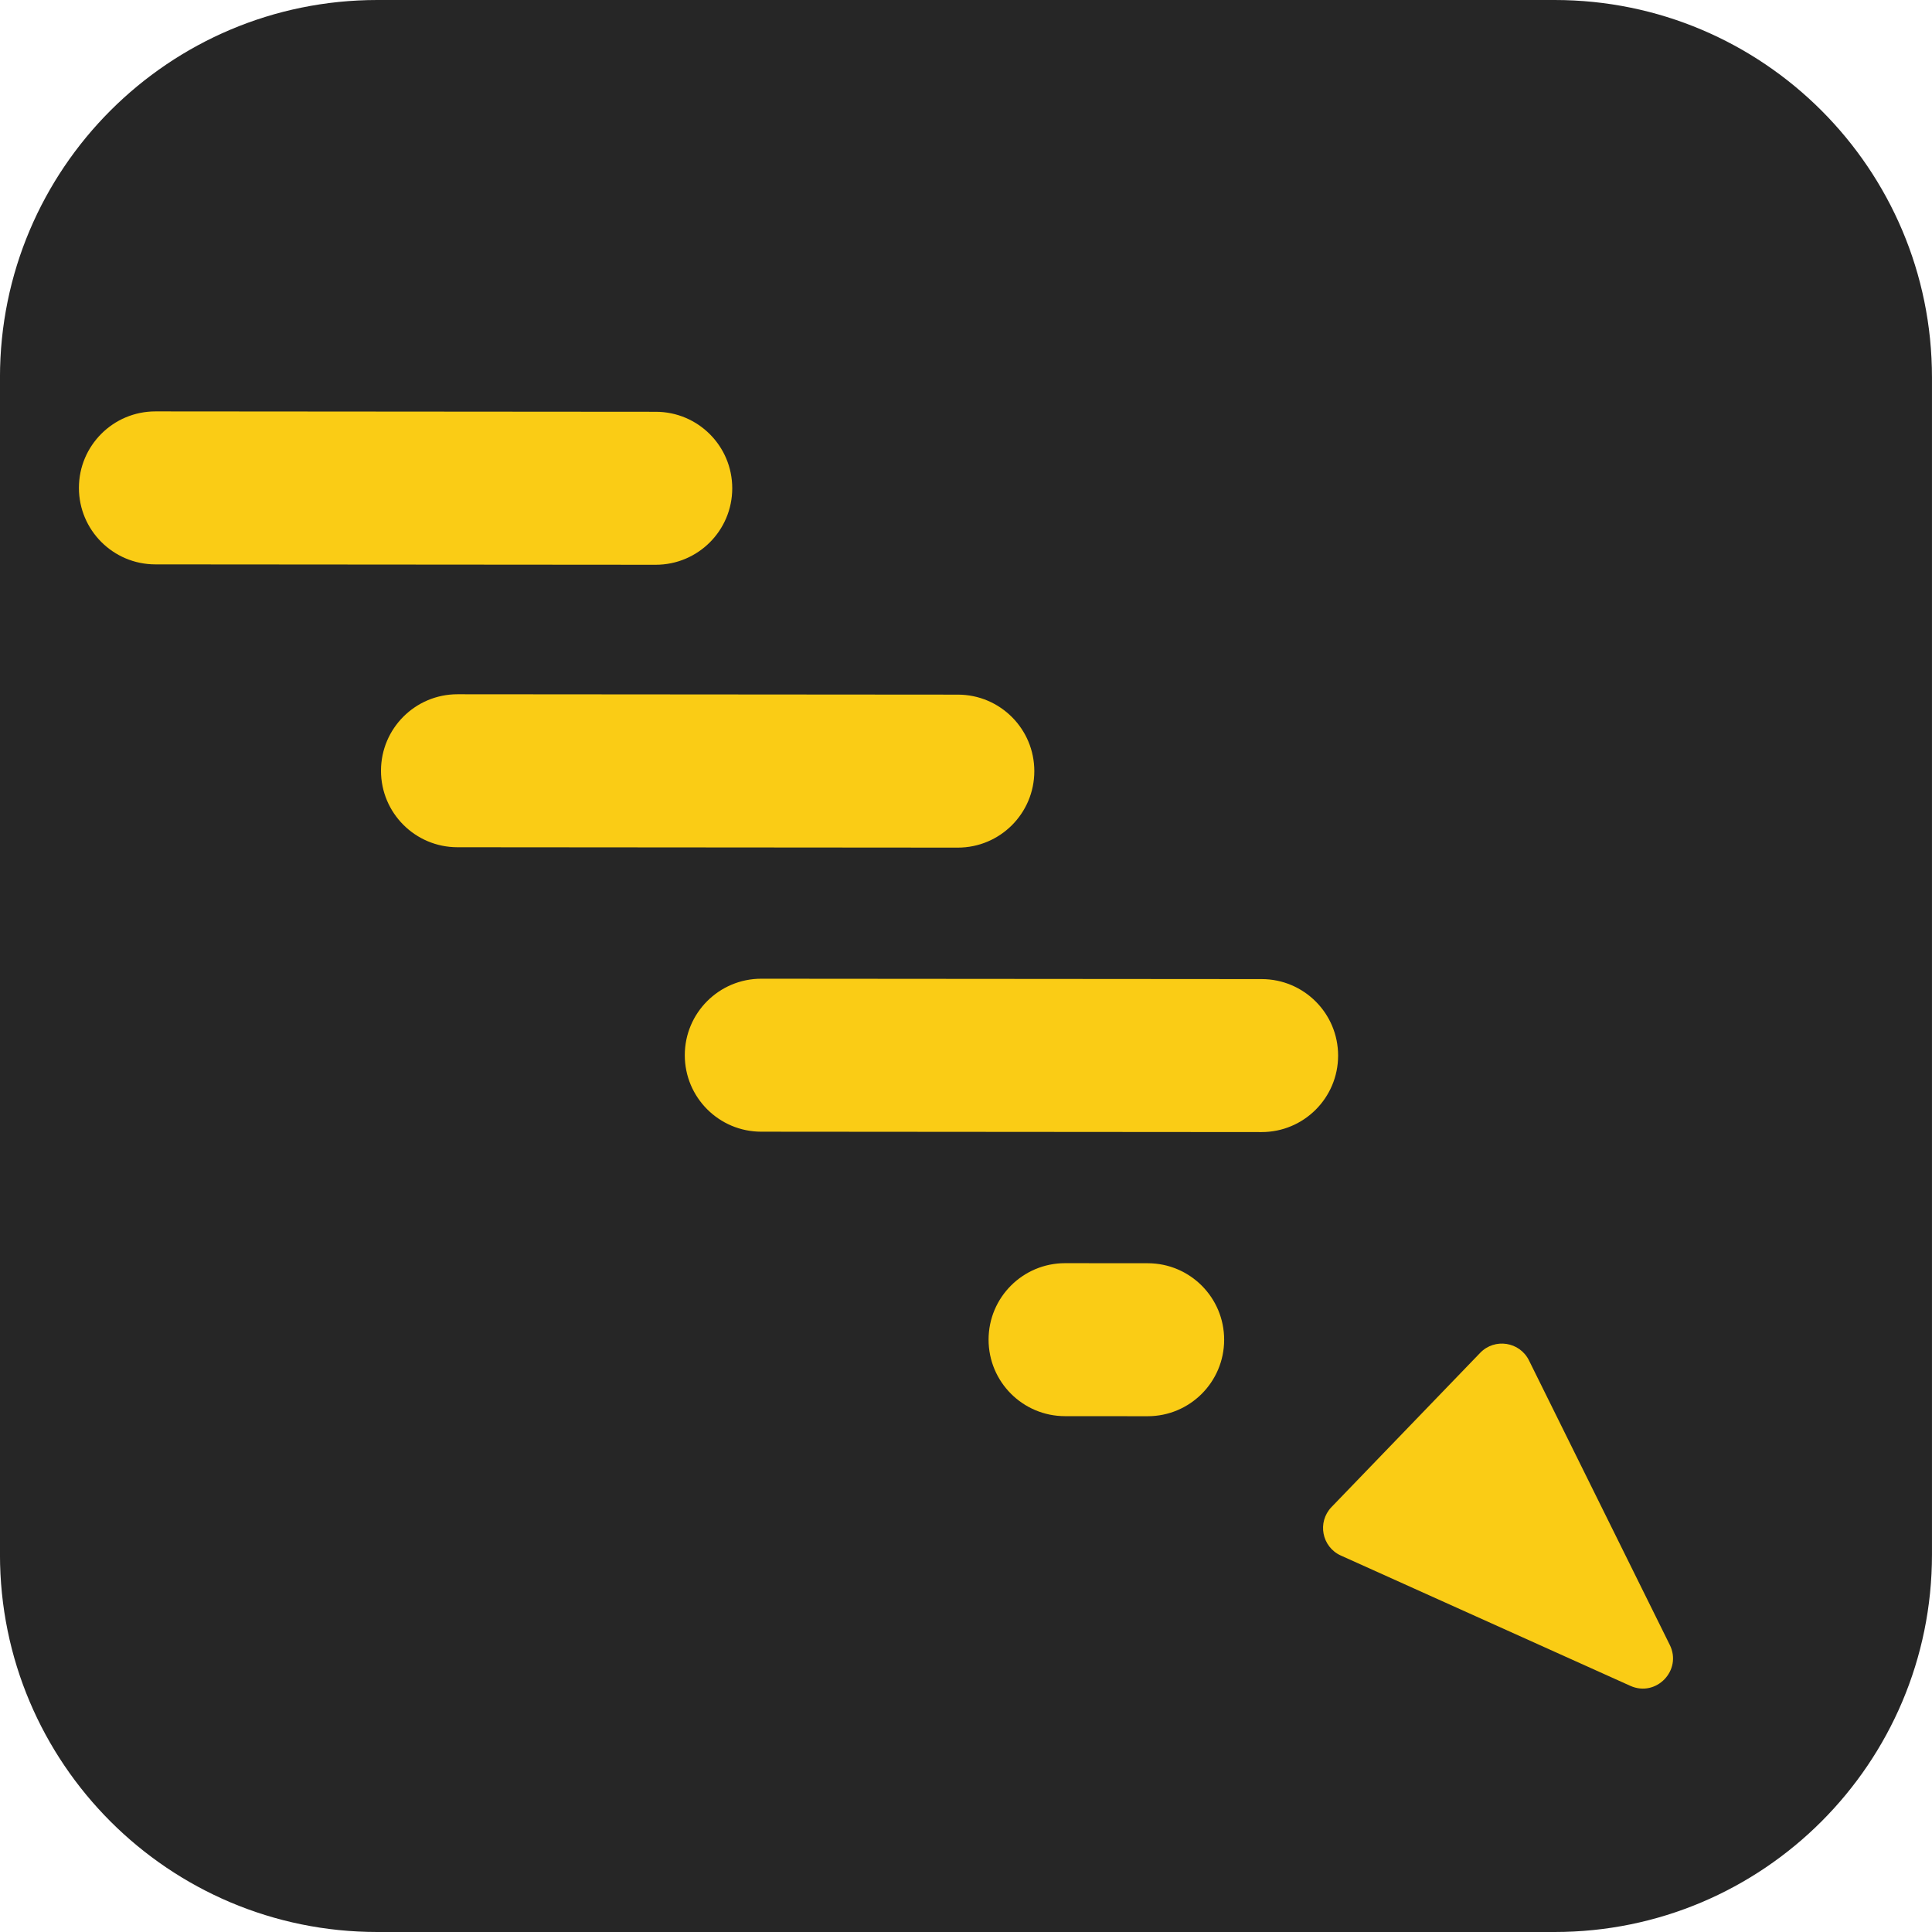
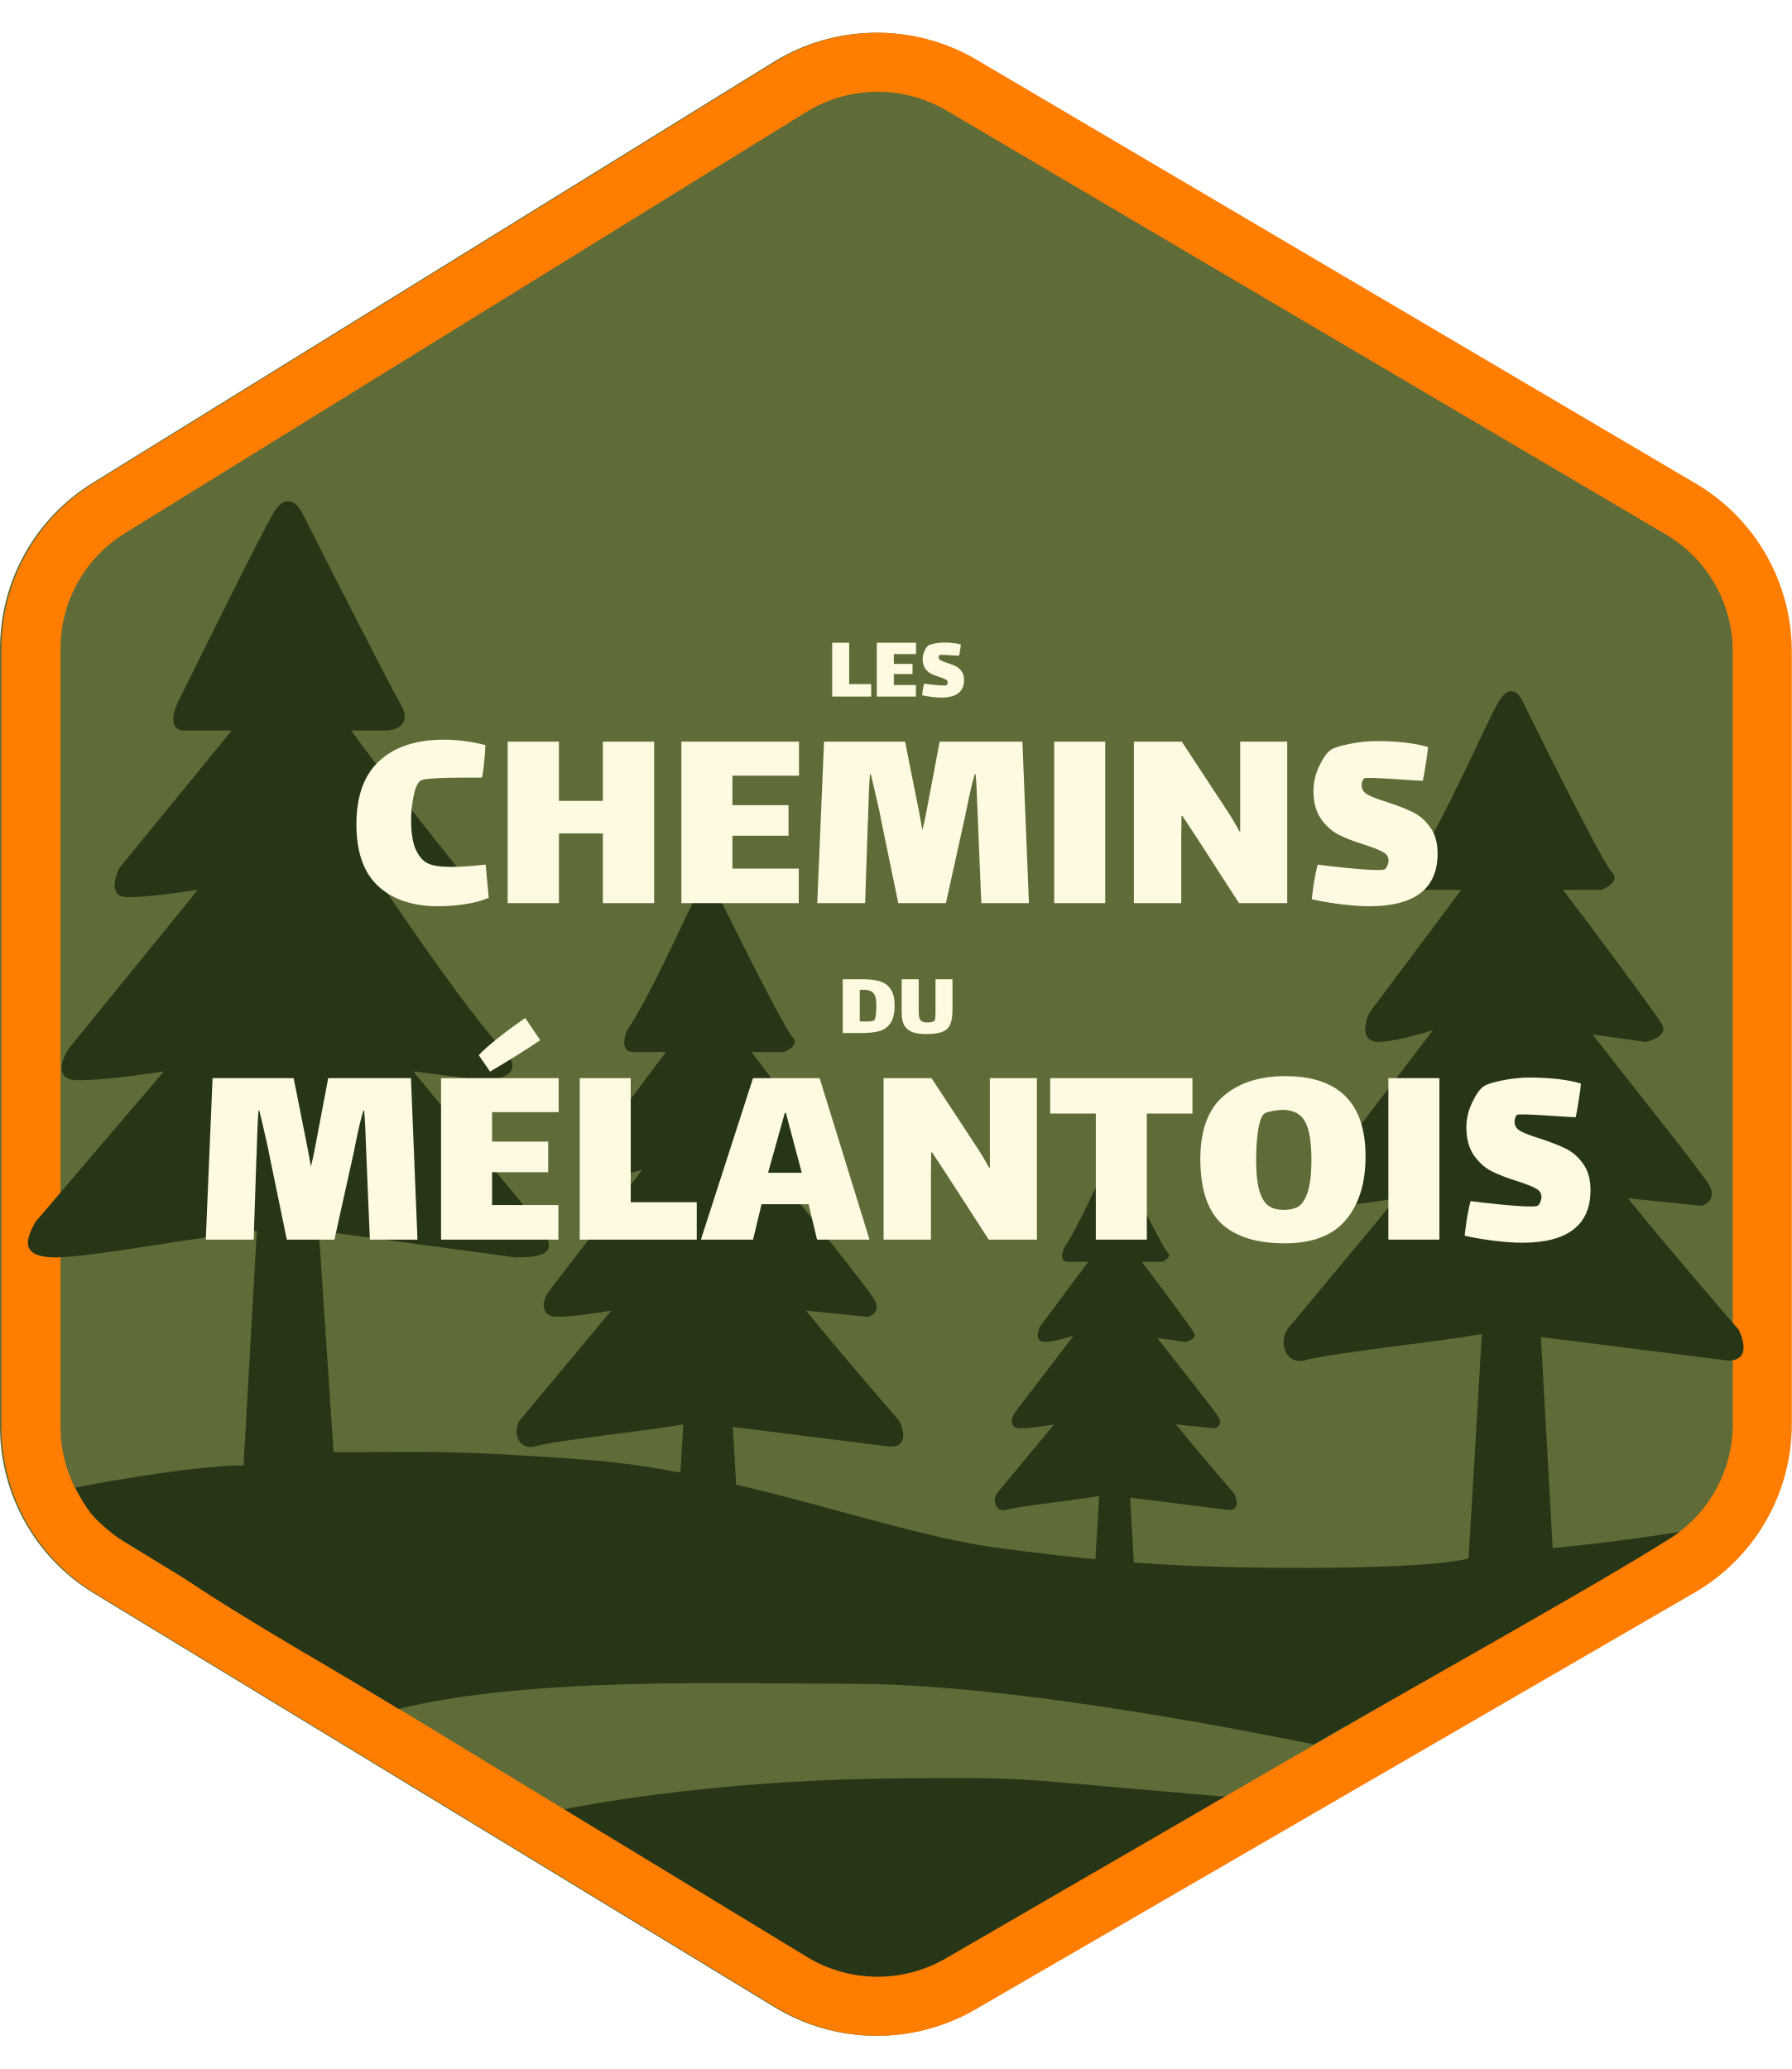
- <svg xmlns="http://www.w3.org/2000/svg" width="512" height="512" viewBox="0 0 512 512" fill="none">
-   <rect x="-0.006" y="-0" width="512" height="512" rx="100" fill="#262626" />
-   <rect x="20.93" y="109.01" width="173.138" height="40.543" rx="20.271" transform="rotate(0.0432252 20.9297 109.01)" fill="#FACC15" />
-   <rect x="100.982" y="183.969" width="173.138" height="40.543" rx="20.271" transform="rotate(0.0432252 100.982 183.969)" fill="#FACC15" />
-   <rect x="181.491" y="259.354" width="173.138" height="40.543" rx="20.271" transform="rotate(0.0432252 181.491 259.354)" fill="#FACC15" />
-   <rect x="261.998" y="334.739" width="62.431" height="40.543" rx="20.271" transform="rotate(0.0432252 261.998 334.739)" fill="#FACC15" />
-   <path d="M442.513 435.922C445.843 442.651 438.906 449.847 432.059 446.766L355.339 412.235C350.291 409.962 349.021 403.373 352.863 399.387L392.264 358.515C396.106 354.53 402.737 355.557 405.193 360.519L442.513 435.922Z" fill="#FACC15" />
+ <svg xmlns="http://www.w3.org/2000/svg" width="607" height="701" viewBox="0 0 607 701" fill="none">
+   <path d="M262.109 20.953C282.951 8.067 309.217 7.79 330.327 20.231L574.011 163.852C594.143 175.717 606.5 197.343 606.5 220.711V482.473C606.5 506.01 593.965 527.767 573.601 539.572L329.907 680.844C309.006 692.96 283.155 692.689 262.513 680.137L31.708 539.782C12.019 527.809 0 506.434 0 483.39V219.791C0 196.92 11.84 175.68 31.293 163.653L262.109 20.953Z" fill="#606C37" />
+   <path d="M443 611C336 602.5 358 602.186 307 602.499C241.8 602.899 192.167 611.5 164.5 619C213.5 650.501 258.066 679.823 321 671C374.5 663.5 443 611 443 611Z" fill="#283618" />
+   <path d="M267.867 29.459C285.552 18.526 307.837 18.29 325.749 28.847L569.434 172.467C586.515 182.534 597 200.884 597 220.712V482.473C597 502.444 586.364 520.905 569.086 530.921L325.392 672.192C307.658 682.473 285.723 682.243 268.209 671.593L37.403 531.237C20.698 521.078 10.5 502.942 10.5 483.39V219.791C10.5 200.386 20.546 182.364 37.052 172.159L267.867 29.459Z" stroke="#FF7D00" stroke-width="20" />
+   <path d="M289 570.5C247 570.5 180 568 135 579C114.95 566.623 85.056 550.031 62 534.5L40 521C40 521 33.981 516.637 31 513C28.389 509.814 25.5 504 25.5 504C25.5 504 63.5 496.5 82.5 496.5L87 417C68.166 418.794 28.5 426.5 17.5 426C6.33 425.492 9.167 419.206 12 414L55.5 363C49.333 364 34.889 366 26.447 366C18.005 366 20.965 358.666 23.5 355L67 301.5C61.666 302.333 49.436 304 43.179 304C36.923 304 38.786 297.333 40.5 294L78.5 247.5H62.411C57.141 247.5 58.608 241.5 60 238.5C69.005 220.166 88.112 181.6 92.5 174C96.888 166.4 100.995 170.833 102.5 174C111.833 192.5 131.539 231.3 135.696 238.5C139.853 245.7 133.964 247.5 130.5 247.5H119C127.333 259.333 147.225 284.282 155 294C161 301.5 154.667 304.333 149 304L130.5 301.5C140 315.666 161.2 346.2 170 355C178.8 363.8 169.333 366 163.5 366L140 363L182 414C190.5 425 184 426 174.5 426L108 417L113 492H123C123 492 140.067 491.779 151 492C169.182 492.367 197.5 494.5 197.5 494.5C248.5 498 300.251 519.448 338.5 524.5C365 528 387.772 530.377 419.5 531C449.977 531.598 486.5 531 497.5 528L502 452C484.5 455 451.6 458.32 442 460.892C436 462.5 433 455.5 436 450.5L473 406C468.333 406.833 457.363 408.5 450.813 408.5C444.264 408.5 445 401.5 448 398L485.5 349C485.5 349 473.256 353 467 353C460.743 353 462.286 346.333 464 343L495 301.5H481.911C476.641 301.5 478.108 295.5 479.5 292.5C489.5 277.5 503.5 244.928 507.5 238C511.5 231.072 514.833 235.113 516 238C524.833 255.979 543.2 292.638 546 295.438C548.8 298.238 544.833 300.646 542.5 301.5H529.5C540 315.223 561 343.536 563 347C565 350.464 560.333 352.443 557.5 353L539.5 350.5C551.667 366.166 576.46 397.1 579 401.5C581.54 405.9 578.117 408.5 576 408.5L551.5 406C562.833 420.127 584.134 444.938 589 450.5C589 450.5 594.5 460.892 585.5 461L522 453L526 524.5C548 522.5 569 519 569 519C556 528.5 470.196 576.5 445 591C393 580.5 331.606 570.5 289 570.5Z" fill="#283618" />
+   <path d="M251.643 543.393C243.237 551.612 227.686 546.328 227.686 546.328L231.469 482.613C216.759 485.128 189.103 487.912 181.033 490.068C175.989 491.416 173.468 485.547 175.989 481.356L207.092 444.049C203.169 444.748 193.947 446.145 188.442 446.145C182.936 446.145 183.555 440.277 186.077 437.342L217.599 396.263C217.599 396.263 207.307 399.617 202.048 399.617C196.789 399.617 198.086 394.028 199.526 391.233L225.585 356.442H214.583C210.152 356.442 211.385 351.412 212.556 348.897C220.962 336.322 232.73 309.015 236.092 303.207C239.455 297.399 242.257 300.787 243.237 303.207C250.663 318.28 266.102 349.012 268.456 351.36C270.809 353.707 267.475 355.726 265.513 356.442H254.586C263.412 367.947 281.065 391.683 282.746 394.587C284.427 397.491 280.504 399.15 278.122 399.617L262.992 397.521C273.219 410.655 294.06 436.588 296.195 440.277C298.331 443.965 295.453 446.145 293.674 446.145L273.079 444.049C282.606 455.893 300.511 476.693 304.601 481.356C304.601 481.356 309.225 490.068 301.659 490.158L248.281 483.451L251.643 543.393Z" fill="#283618" />
+   <path d="M384.975 545.102C379.714 550.272 369.979 546.948 369.979 546.948L372.347 506.87C363.139 508.452 345.828 510.202 340.776 511.559C337.619 512.407 336.041 508.715 337.619 506.079L357.088 482.612C354.632 483.051 348.86 483.93 345.414 483.93C341.968 483.93 342.355 480.239 343.933 478.393L363.665 452.553C363.665 452.553 357.223 454.662 353.931 454.662C350.639 454.662 351.451 451.147 352.352 449.389L368.664 427.504H361.777C359.004 427.504 359.775 424.34 360.508 422.758C365.77 414.847 373.136 397.671 375.241 394.017C377.346 390.364 379.1 392.495 379.714 394.017C384.361 403.499 394.026 422.83 395.499 424.307C396.972 425.783 394.885 427.053 393.657 427.504H386.817C392.342 434.741 403.392 449.671 404.444 451.498C405.496 453.325 403.041 454.369 401.55 454.662L392.079 453.344C398.481 461.606 411.526 477.918 412.863 480.239C414.199 482.559 412.398 483.93 411.284 483.93L398.393 482.612C404.356 490.061 415.564 503.146 418.125 506.079C418.125 506.079 421.019 511.559 416.283 511.616L382.871 507.397L384.975 545.102Z" fill="#283618" />
+   <path d="M281.911 217.76H287.671V231.776H295.127V236H281.911V217.76ZM297.034 217.76H310.314V221.6H302.794V224.928H309.13V228.384H302.794V232.096H310.282V236H297.034V217.76ZM318.004 222.688C318.004 223.136 318.228 223.488 318.676 223.744C319.146 224 319.871 224.277 320.852 224.576C322.026 224.96 322.986 225.333 323.732 225.696C324.5 226.059 325.162 226.624 325.716 227.392C326.292 228.16 326.58 229.163 326.58 230.4C326.58 234.368 323.999 236.352 318.836 236.352C317.983 236.352 316.938 236.277 315.7 236.128C314.484 235.979 313.375 235.787 312.372 235.552C312.415 235.104 312.5 234.453 312.628 233.6C312.778 232.725 312.916 232.075 313.044 231.648C313.791 231.755 314.911 231.883 316.404 232.032C317.919 232.181 319.06 232.256 319.828 232.256C320.276 232.256 320.543 232.224 320.628 232.16C320.756 232.075 320.852 231.936 320.916 231.744C321.002 231.531 321.044 231.349 321.044 231.2C321.044 230.773 320.842 230.453 320.436 230.24C320.031 230.005 319.338 229.728 318.356 229.408C317.183 229.045 316.212 228.672 315.444 228.288C314.676 227.904 314.004 227.307 313.428 226.496C312.852 225.685 312.564 224.619 312.564 223.296C312.564 222.357 312.778 221.44 313.204 220.544C313.631 219.627 314.068 219.008 314.516 218.688C314.858 218.453 315.562 218.229 316.628 218.016C317.695 217.803 318.698 217.696 319.636 217.696C322.026 217.696 323.978 217.92 325.492 218.368C325.471 218.795 325.396 219.381 325.268 220.128C325.162 220.875 325.044 221.557 324.916 222.176L324.18 222.144C321.407 221.952 319.636 221.856 318.868 221.856C318.548 221.856 318.367 221.867 318.324 221.888C318.239 221.931 318.164 222.027 318.1 222.176C318.036 222.325 318.004 222.496 318.004 222.688ZM165.571 304.176C163.203 305.2 160.451 305.936 157.315 306.384C154.179 306.832 151.267 307.056 148.579 307.056C139.875 307.056 133.059 304.784 128.131 300.24C123.203 295.696 120.739 288.72 120.739 279.312C120.739 269.712 123.331 262.544 128.515 257.808C133.699 253.008 140.995 250.608 150.403 250.608C154.883 250.608 159.555 251.216 164.419 252.432C164.419 253.712 164.291 255.632 164.035 258.192C163.779 260.688 163.523 262.448 163.267 263.472H157.219C152.803 263.472 149.315 263.568 146.755 263.76C144.259 263.888 142.755 264.176 142.243 264.624C141.283 265.52 140.547 267.344 140.035 270.096C139.523 272.784 139.267 275.376 139.267 277.872C139.267 282.224 139.811 285.584 140.899 287.952C141.987 290.256 143.363 291.792 145.027 292.56C146.627 293.328 149.283 293.712 152.995 293.712C155.939 293.712 159.779 293.456 164.515 292.944L165.571 304.176ZM171.974 251.28H189.35V271.344H204.23V251.28H221.606V306H204.23V282.384H189.35V306H171.974V251.28ZM230.836 251.28H270.676V262.8H248.116V272.784H267.124V283.152H248.116V294.288H270.58V306H230.836V251.28ZM348.563 306H332.435L331.187 275.856C330.995 269.904 330.771 265.392 330.515 262.32H330.227C329.459 264.752 328.563 268.528 327.539 273.648L327.059 276.048L320.435 306H304.307L298.739 279.024L297.779 274.224C296.435 268.272 295.507 264.304 294.995 262.32H294.707C294.451 265.52 294.227 270.736 294.035 277.968C293.971 278.416 293.939 279.12 293.939 280.08L293.075 306H276.851L279.155 251.28H306.611L311.315 274.896L312.467 281.232C312.979 279.248 313.459 277.04 313.907 274.608L318.323 251.28H346.355L348.563 306ZM357.13 251.28H374.41V306H357.13V251.28ZM400.16 283.92V306H384.128V251.28H400.352L414.848 273.36C417.024 276.624 418.688 279.376 419.84 281.616H420.128V272.4V251.28H436.064V306H419.744L404.864 282.96L400.544 276.432H400.256L400.16 283.92ZM461.278 266.064C461.278 267.408 461.95 268.464 463.294 269.232C464.702 270 466.878 270.832 469.822 271.728C473.342 272.88 476.222 274 478.462 275.088C480.766 276.176 482.75 277.872 484.414 280.176C486.142 282.48 487.006 285.488 487.006 289.2C487.006 301.104 479.262 307.056 463.774 307.056C461.214 307.056 458.078 306.832 454.366 306.384C450.718 305.936 447.39 305.36 444.382 304.656C444.51 303.312 444.766 301.36 445.15 298.8C445.598 296.176 446.014 294.224 446.398 292.944C448.638 293.264 451.998 293.648 456.478 294.096C461.022 294.544 464.446 294.768 466.75 294.768C468.094 294.768 468.894 294.672 469.15 294.48C469.534 294.224 469.822 293.808 470.014 293.232C470.27 292.592 470.398 292.048 470.398 291.6C470.398 290.32 469.79 289.36 468.574 288.72C467.358 288.016 465.278 287.184 462.334 286.224C458.814 285.136 455.902 284.016 453.598 282.864C451.294 281.712 449.278 279.92 447.55 277.488C445.822 275.056 444.958 271.856 444.958 267.888C444.958 265.072 445.598 262.32 446.878 259.632C448.158 256.88 449.47 255.024 450.814 254.064C451.838 253.36 453.95 252.688 457.15 252.048C460.35 251.408 463.358 251.088 466.174 251.088C473.342 251.088 479.198 251.76 483.742 253.104C483.678 254.384 483.454 256.144 483.07 258.384C482.75 260.624 482.398 262.672 482.014 264.528L479.806 264.432C471.486 263.856 466.174 263.568 463.87 263.568C462.91 263.568 462.366 263.6 462.238 263.664C461.982 263.792 461.758 264.08 461.566 264.528C461.374 264.976 461.278 265.488 461.278 266.064ZM291.891 331.76C294.387 331.76 296.424 331.995 298.003 332.464C299.603 332.933 300.84 333.819 301.715 335.12C302.611 336.421 303.059 338.288 303.059 340.72C303.059 343.323 302.589 345.307 301.651 346.672C300.712 348.016 299.453 348.912 297.875 349.36C296.296 349.787 294.301 350 291.891 350H285.491V331.76H291.891ZM296.179 345.648C296.435 345.392 296.616 344.731 296.723 343.664C296.829 342.597 296.883 341.616 296.883 340.72C296.883 339.589 296.797 338.693 296.627 338.032C296.477 337.349 296.2 336.805 295.795 336.4C295.155 335.696 294.056 335.344 292.499 335.344C292.221 335.344 291.805 335.365 291.251 335.408V346.032C291.613 346.075 292.179 346.096 292.947 346.096C293.736 346.096 294.429 346.064 295.027 346C295.645 345.915 296.029 345.797 296.179 345.648ZM322.672 331.76V341.968C322.672 344.08 322.437 345.733 321.968 346.928C321.52 348.101 320.666 348.965 319.408 349.52C318.149 350.075 316.314 350.352 313.904 350.352C312.133 350.352 310.64 350.171 309.424 349.808C308.208 349.424 307.237 348.709 306.512 347.664C305.808 346.619 305.456 345.147 305.456 343.248V331.76H311.216V342.032C311.216 343.163 311.269 344.027 311.376 344.624C311.504 345.2 311.781 345.648 312.208 345.968C312.634 346.267 313.285 346.416 314.16 346.416C314.693 346.416 315.194 346.363 315.664 346.256C316.133 346.149 316.453 345.989 316.624 345.776C316.816 345.52 316.912 344.592 316.912 342.992V331.76H322.672ZM141.423 420H125.295L124.047 389.856C123.855 383.904 123.631 379.392 123.375 376.32H123.087C122.319 378.752 121.423 382.528 120.399 387.648L119.919 390.048L113.295 420H97.166L91.599 393.024L90.638 388.224C89.294 382.272 88.367 378.304 87.855 376.32H87.567C87.311 379.52 87.087 384.736 86.894 391.968C86.831 392.416 86.799 393.12 86.799 394.08L85.934 420H69.71L72.014 365.28H99.471L104.175 388.896L105.327 395.232C105.839 393.248 106.319 391.04 106.767 388.608L111.183 365.28H139.215L141.423 420ZM149.414 365.28H189.254V376.8H166.694V386.784H185.702V397.152H166.694V408.288H189.158V420H149.414V365.28ZM162.182 357.504C163.654 355.904 165.894 353.92 168.902 351.552C171.91 349.184 174.918 346.976 177.926 344.928L183.014 352.416C180.966 353.824 178.246 355.584 174.854 357.696C171.462 359.808 168.518 361.6 166.022 363.072L162.182 357.504ZM196.389 365.28H213.669V407.328H236.037V420H196.389V365.28ZM273.918 408H257.982L255.102 420H237.438L255.102 365.28H277.662L294.558 420H276.798L273.918 408ZM265.854 377.088L260.19 397.344H271.614L266.238 377.088H265.854ZM315.363 397.92V420H299.331V365.28H315.555L330.051 387.36C332.227 390.624 333.891 393.376 335.043 395.616H335.331V386.4V365.28H351.267V420H334.947L320.067 396.96L315.747 390.432H315.459L315.363 397.92ZM388.504 420H371.224V377.28H355.768V365.28H403.96V377.28H388.504V420ZM435.238 421.248C425.702 421.248 418.534 419.008 413.734 414.528C408.998 409.984 406.63 402.72 406.63 392.736C406.63 382.944 409.254 375.808 414.502 371.328C419.75 366.848 426.694 364.608 435.334 364.608C453.51 364.608 462.598 373.664 462.598 391.776C462.598 400.928 460.358 408.128 455.878 413.376C451.462 418.624 444.582 421.248 435.238 421.248ZM434.854 409.92C436.646 409.92 438.15 409.632 439.366 409.056C440.582 408.416 441.542 407.328 442.246 405.792C443.59 403.168 444.262 398.88 444.262 392.928C444.262 387.104 443.59 382.88 442.246 380.256C440.902 377.568 438.438 376.16 434.854 376.032C433.51 376.032 432.102 376.192 430.63 376.512C429.222 376.768 428.326 377.152 427.942 377.664C427.174 378.56 426.566 380.48 426.118 383.424C425.734 386.304 425.542 389.472 425.542 392.928C425.542 398.304 426.054 402.24 427.078 404.736C427.782 406.592 428.774 407.936 430.054 408.768C431.334 409.536 432.934 409.92 434.854 409.92ZM470.334 365.28H487.614V420H470.334V365.28ZM513.075 380.064C513.075 381.408 513.747 382.464 515.091 383.232C516.499 384 518.675 384.832 521.619 385.728C525.139 386.88 528.019 388 530.259 389.088C532.563 390.176 534.547 391.872 536.211 394.176C537.939 396.48 538.803 399.488 538.803 403.2C538.803 415.104 531.059 421.056 515.571 421.056C513.011 421.056 509.875 420.832 506.163 420.384C502.515 419.936 499.187 419.36 496.179 418.656C496.307 417.312 496.563 415.36 496.947 412.8C497.395 410.176 497.811 408.224 498.195 406.944C500.435 407.264 503.795 407.648 508.275 408.096C512.819 408.544 516.243 408.768 518.547 408.768C519.891 408.768 520.691 408.672 520.947 408.48C521.331 408.224 521.619 407.808 521.811 407.232C522.067 406.592 522.195 406.048 522.195 405.6C522.195 404.32 521.587 403.36 520.371 402.72C519.155 402.016 517.075 401.184 514.131 400.224C510.611 399.136 507.699 398.016 505.395 396.864C503.091 395.712 501.075 393.92 499.347 391.488C497.619 389.056 496.755 385.856 496.755 381.888C496.755 379.072 497.395 376.32 498.675 373.632C499.955 370.88 501.267 369.024 502.611 368.064C503.635 367.36 505.747 366.688 508.947 366.048C512.147 365.408 515.155 365.088 517.971 365.088C525.139 365.088 530.995 365.76 535.539 367.104C535.475 368.384 535.251 370.144 534.867 372.384C534.547 374.624 534.195 376.672 533.811 378.528L531.603 378.432C523.283 377.856 517.971 377.568 515.667 377.568C514.707 377.568 514.163 377.6 514.035 377.664C513.779 377.792 513.555 378.08 513.363 378.528C513.171 378.976 513.075 379.488 513.075 380.064Z" fill="#FEFAE1" />
</svg>
